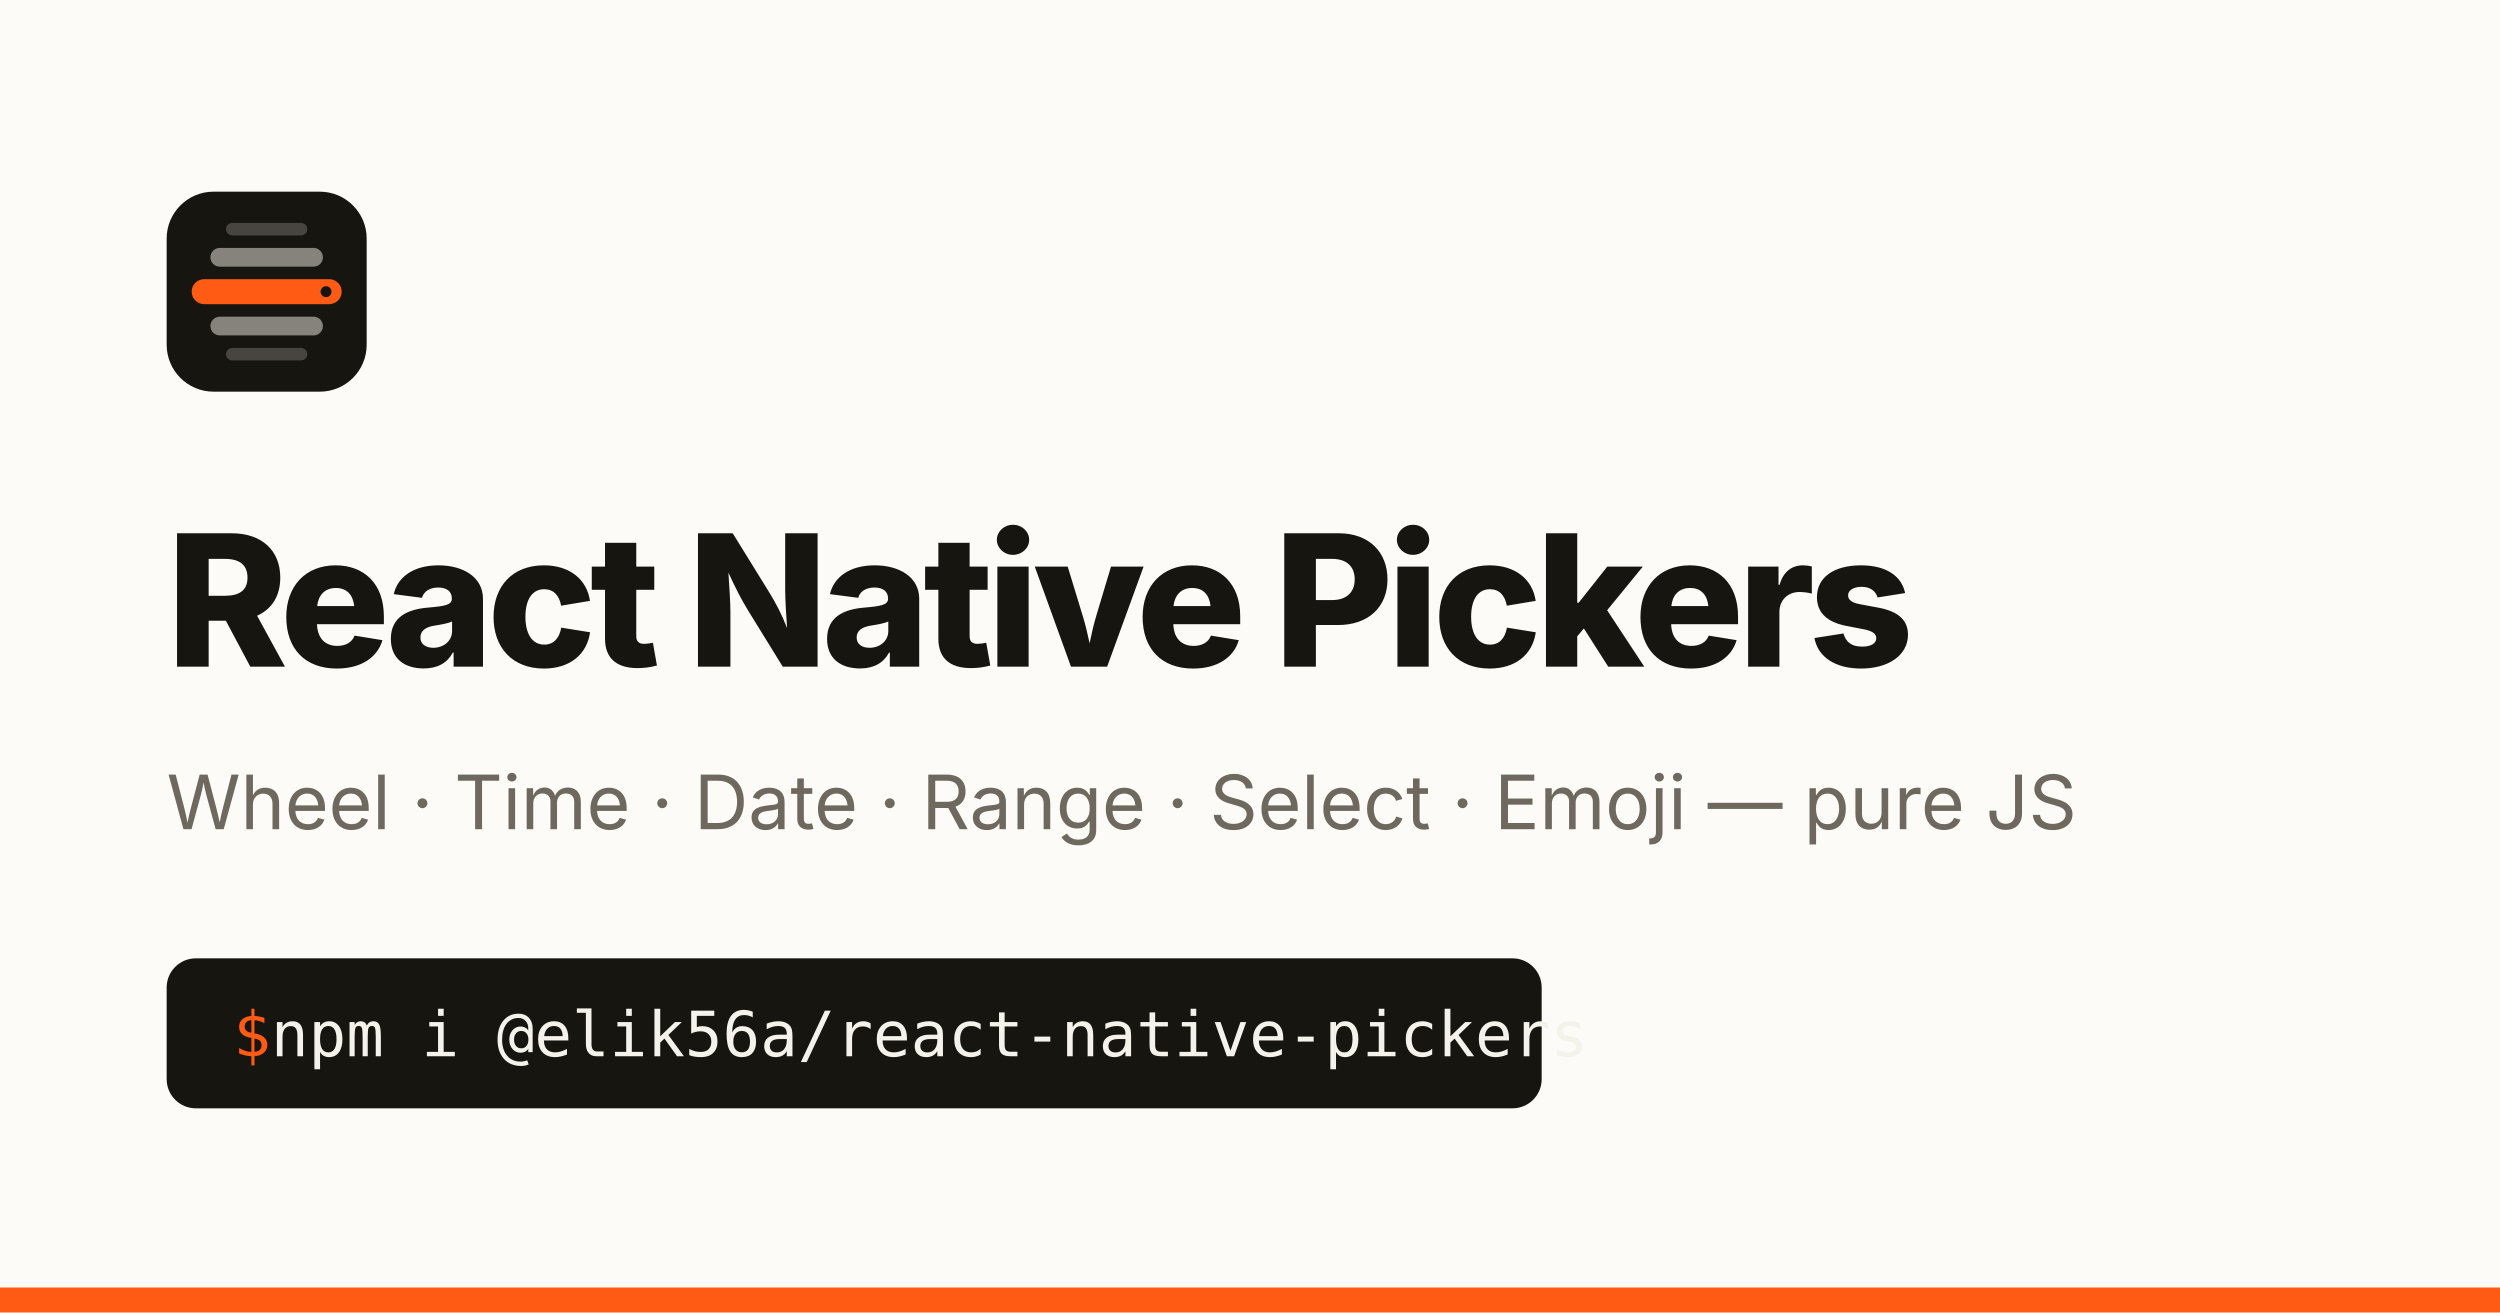
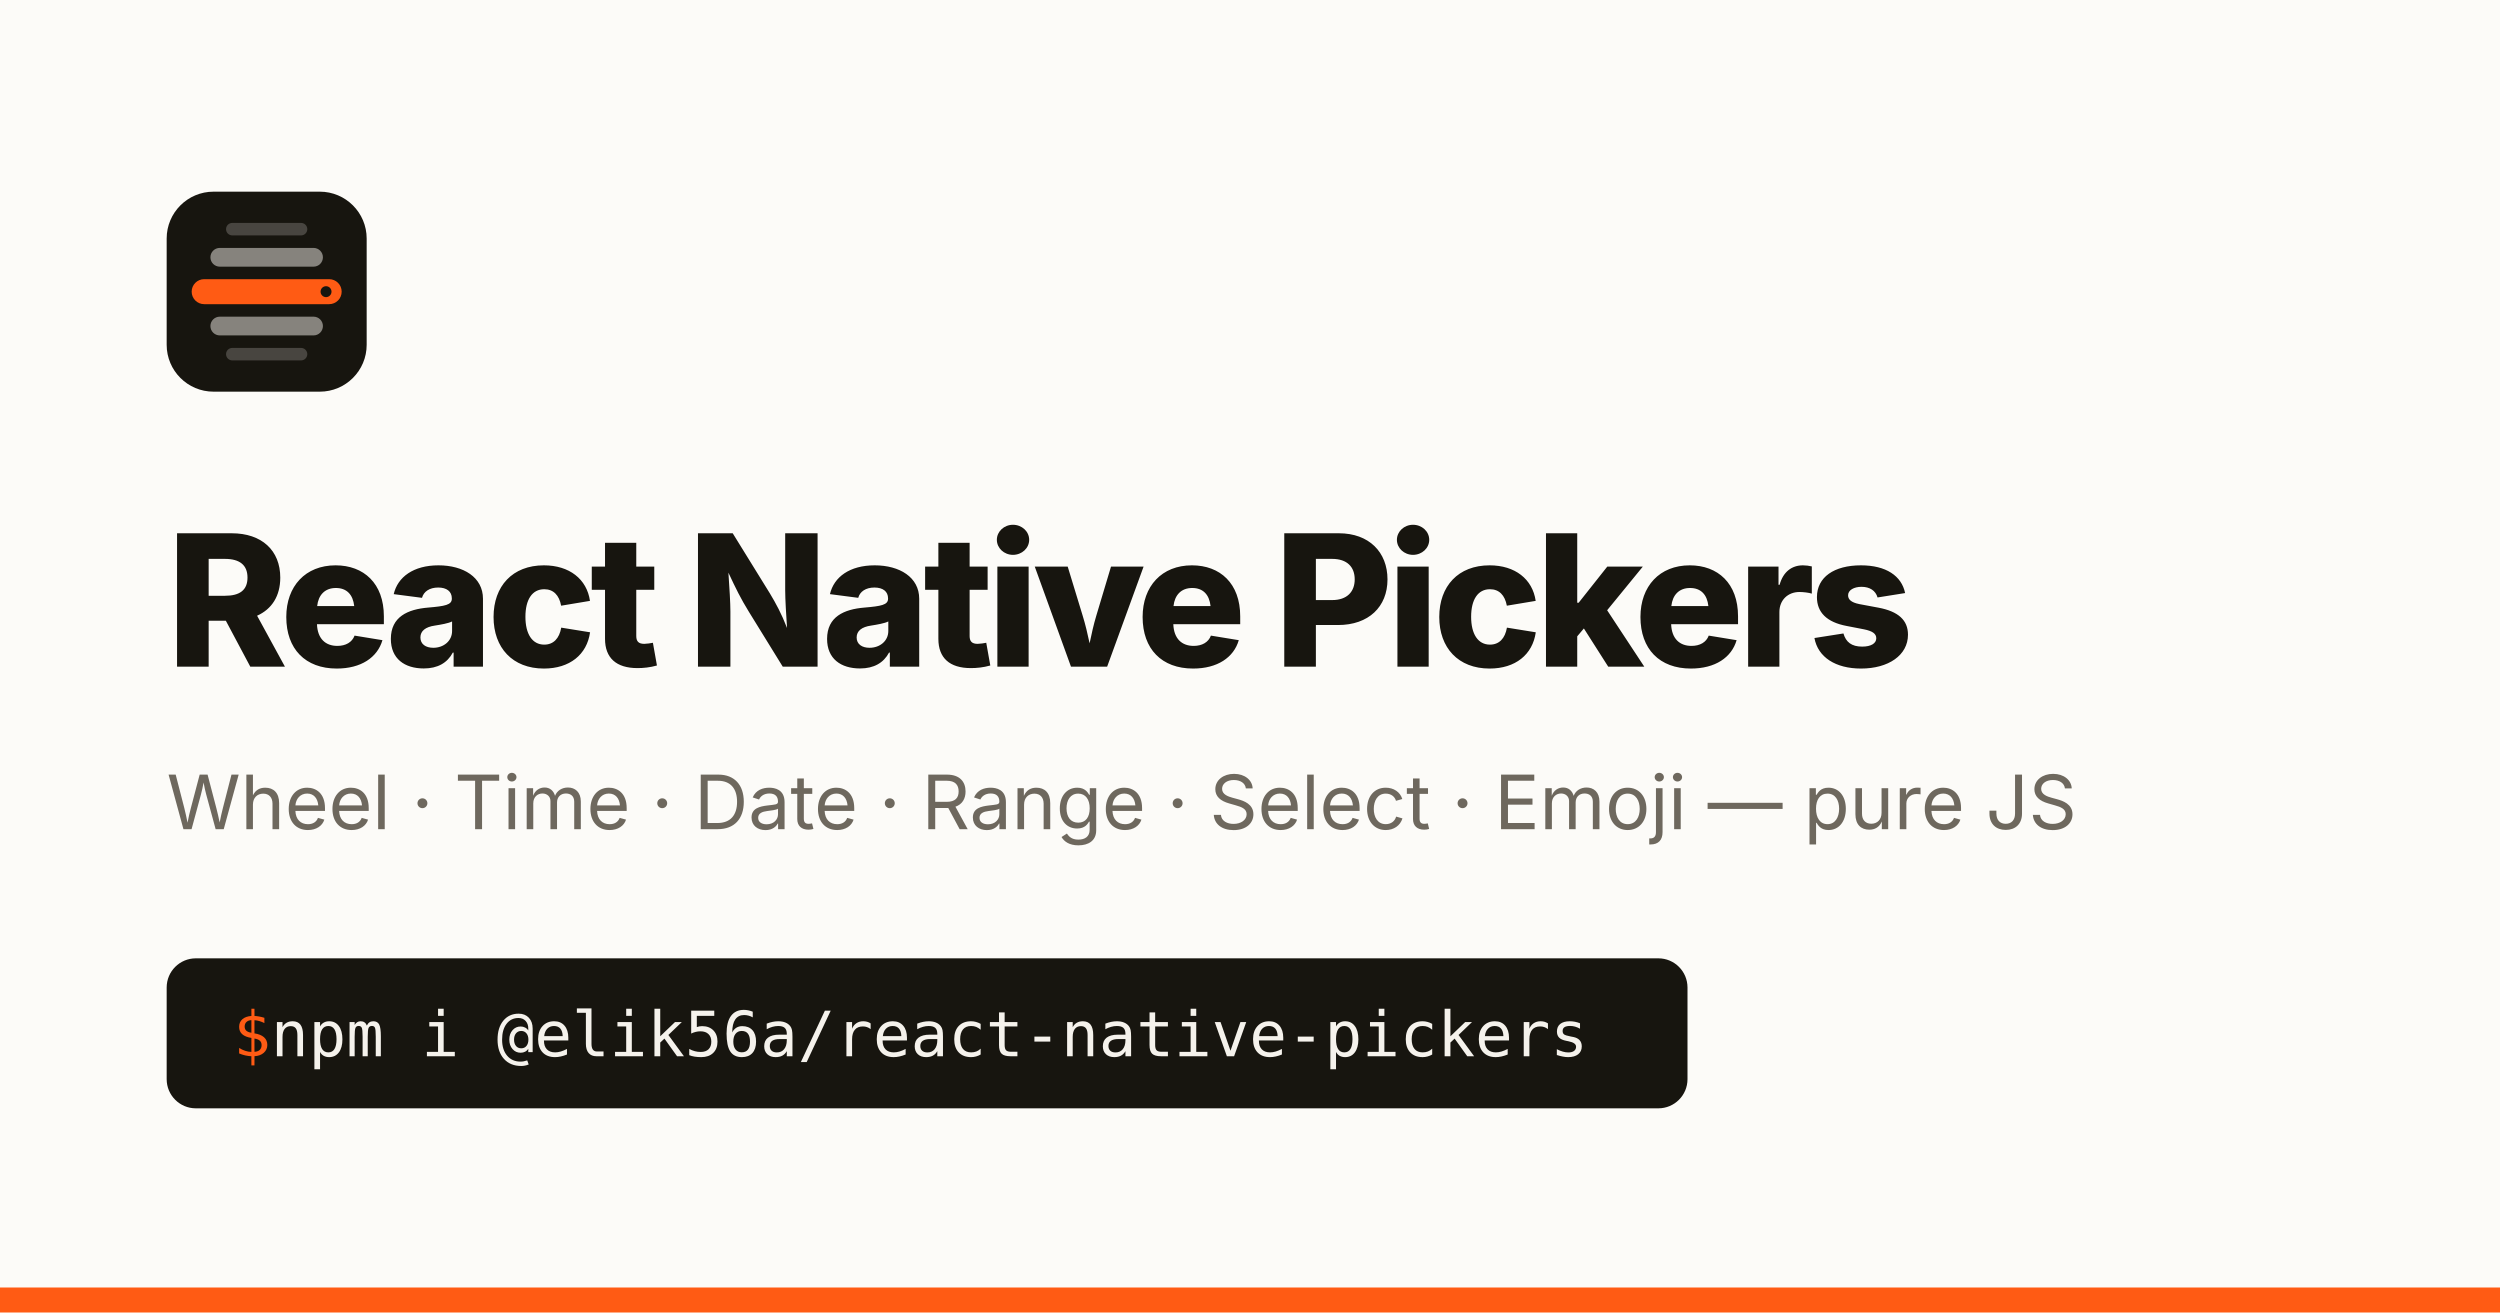
<svg xmlns="http://www.w3.org/2000/svg" viewBox="0 0 1200 630">
  <rect width="1200" height="630" fill="#FCFBF8" />
  <g transform="translate(80 92) scale(1.5)">
    <rect width="64" height="64" rx="15" fill="#17150F" />
    <rect x="19" y="10" width="26" height="4" rx="2" fill="#F5F2EC" opacity=".22" />
    <rect x="14" y="18" width="36" height="6" rx="3" fill="#F5F2EC" opacity=".5" />
    <rect x="8" y="28" width="48" height="8" rx="4" fill="#FF5B14" />
    <circle cx="51" cy="32" r="1.75" fill="#17150F" />
    <rect x="14" y="40" width="36" height="6" rx="3" fill="#F5F2EC" opacity=".5" />
    <rect x="19" y="50" width="26" height="4" rx="2" fill="#F5F2EC" opacity=".22" />
  </g>
  <text x="80" y="320" font-family="system-ui,-apple-system,sans-serif" font-size="88" font-weight="800" letter-spacing="-3" fill="#17150F">React Native Pickers</text>
  <text x="80" y="398" font-family="system-ui,-apple-system,sans-serif" font-size="36" fill="#6E685E">Wheel · Time · Date · Range · Select · Emoji — pure JS</text>
-   <rect x="80" y="460" width="660" height="72" rx="14" fill="#17150F" />
+   <rect x="80" y="460" width="730" height="72" rx="14" fill="#17150F" />
  <text x="112" y="507" font-family="ui-monospace,Menlo,monospace" font-size="30" fill="#F5F2EC">
    <tspan fill="#FF5B14">$ </tspan>npm i @elik56a/react-native-pickers</text>
  <rect x="0" y="618" width="1200" height="12" fill="#FF5B14" />
</svg>
